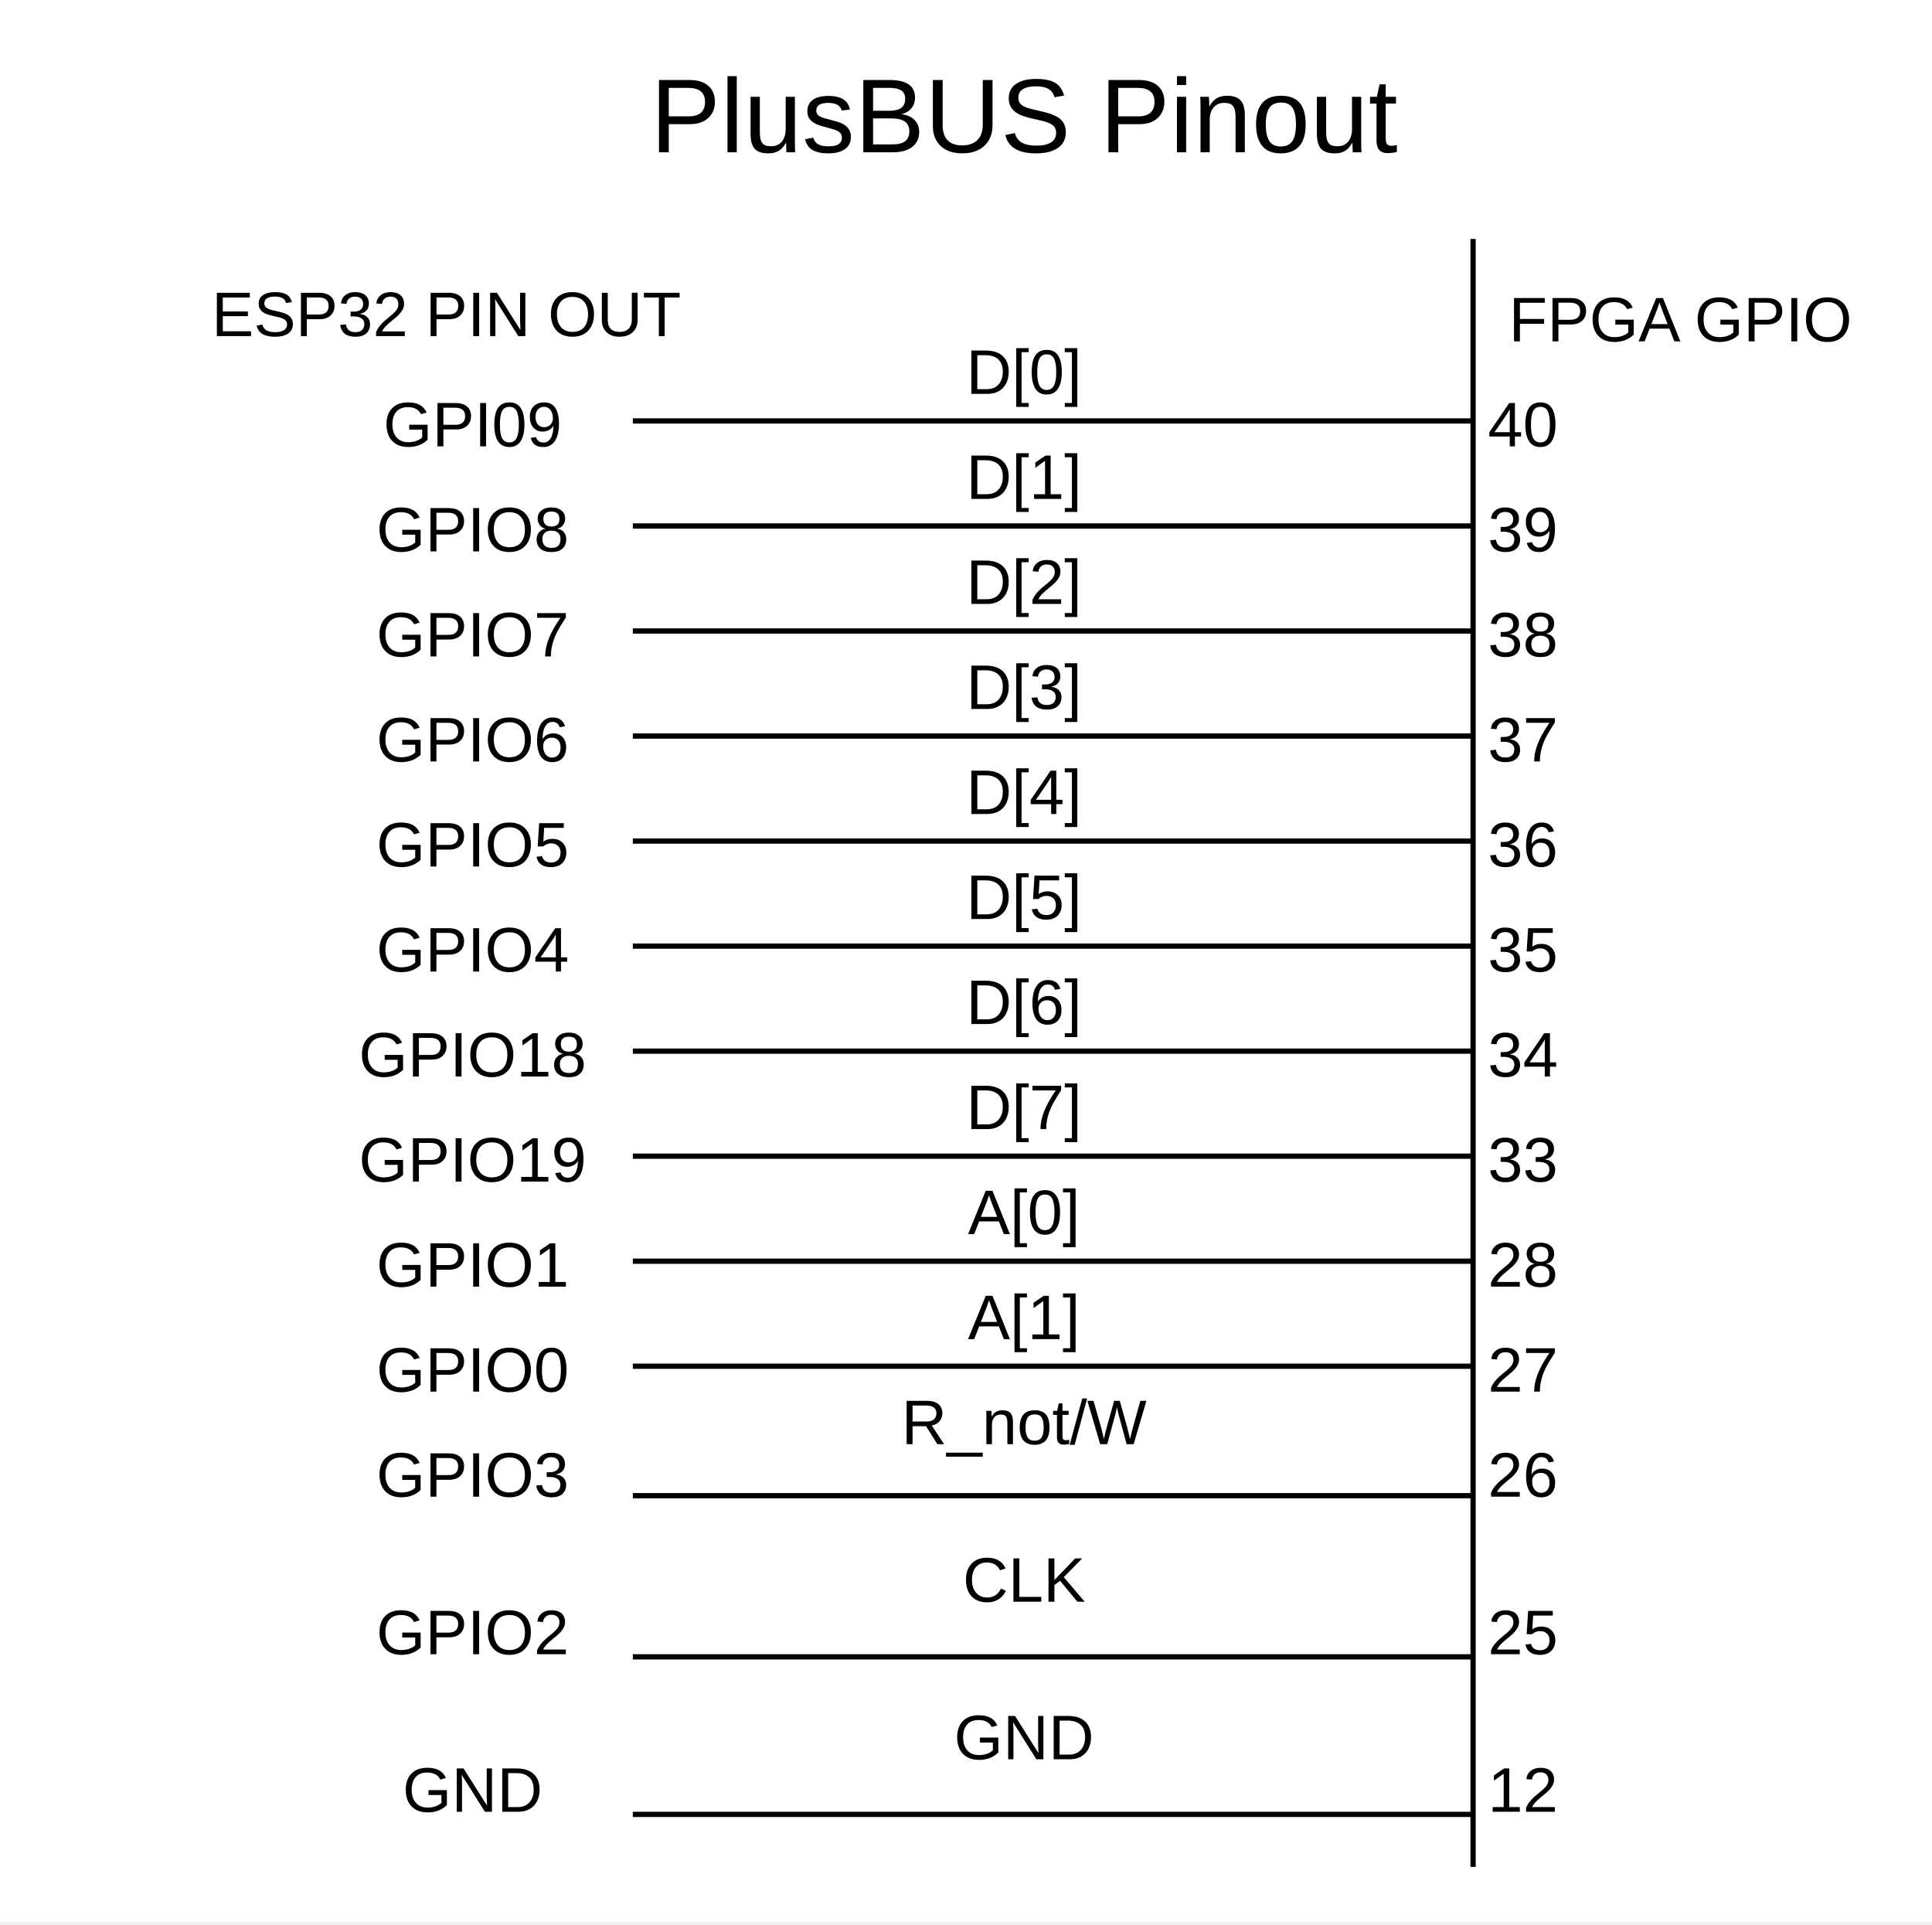
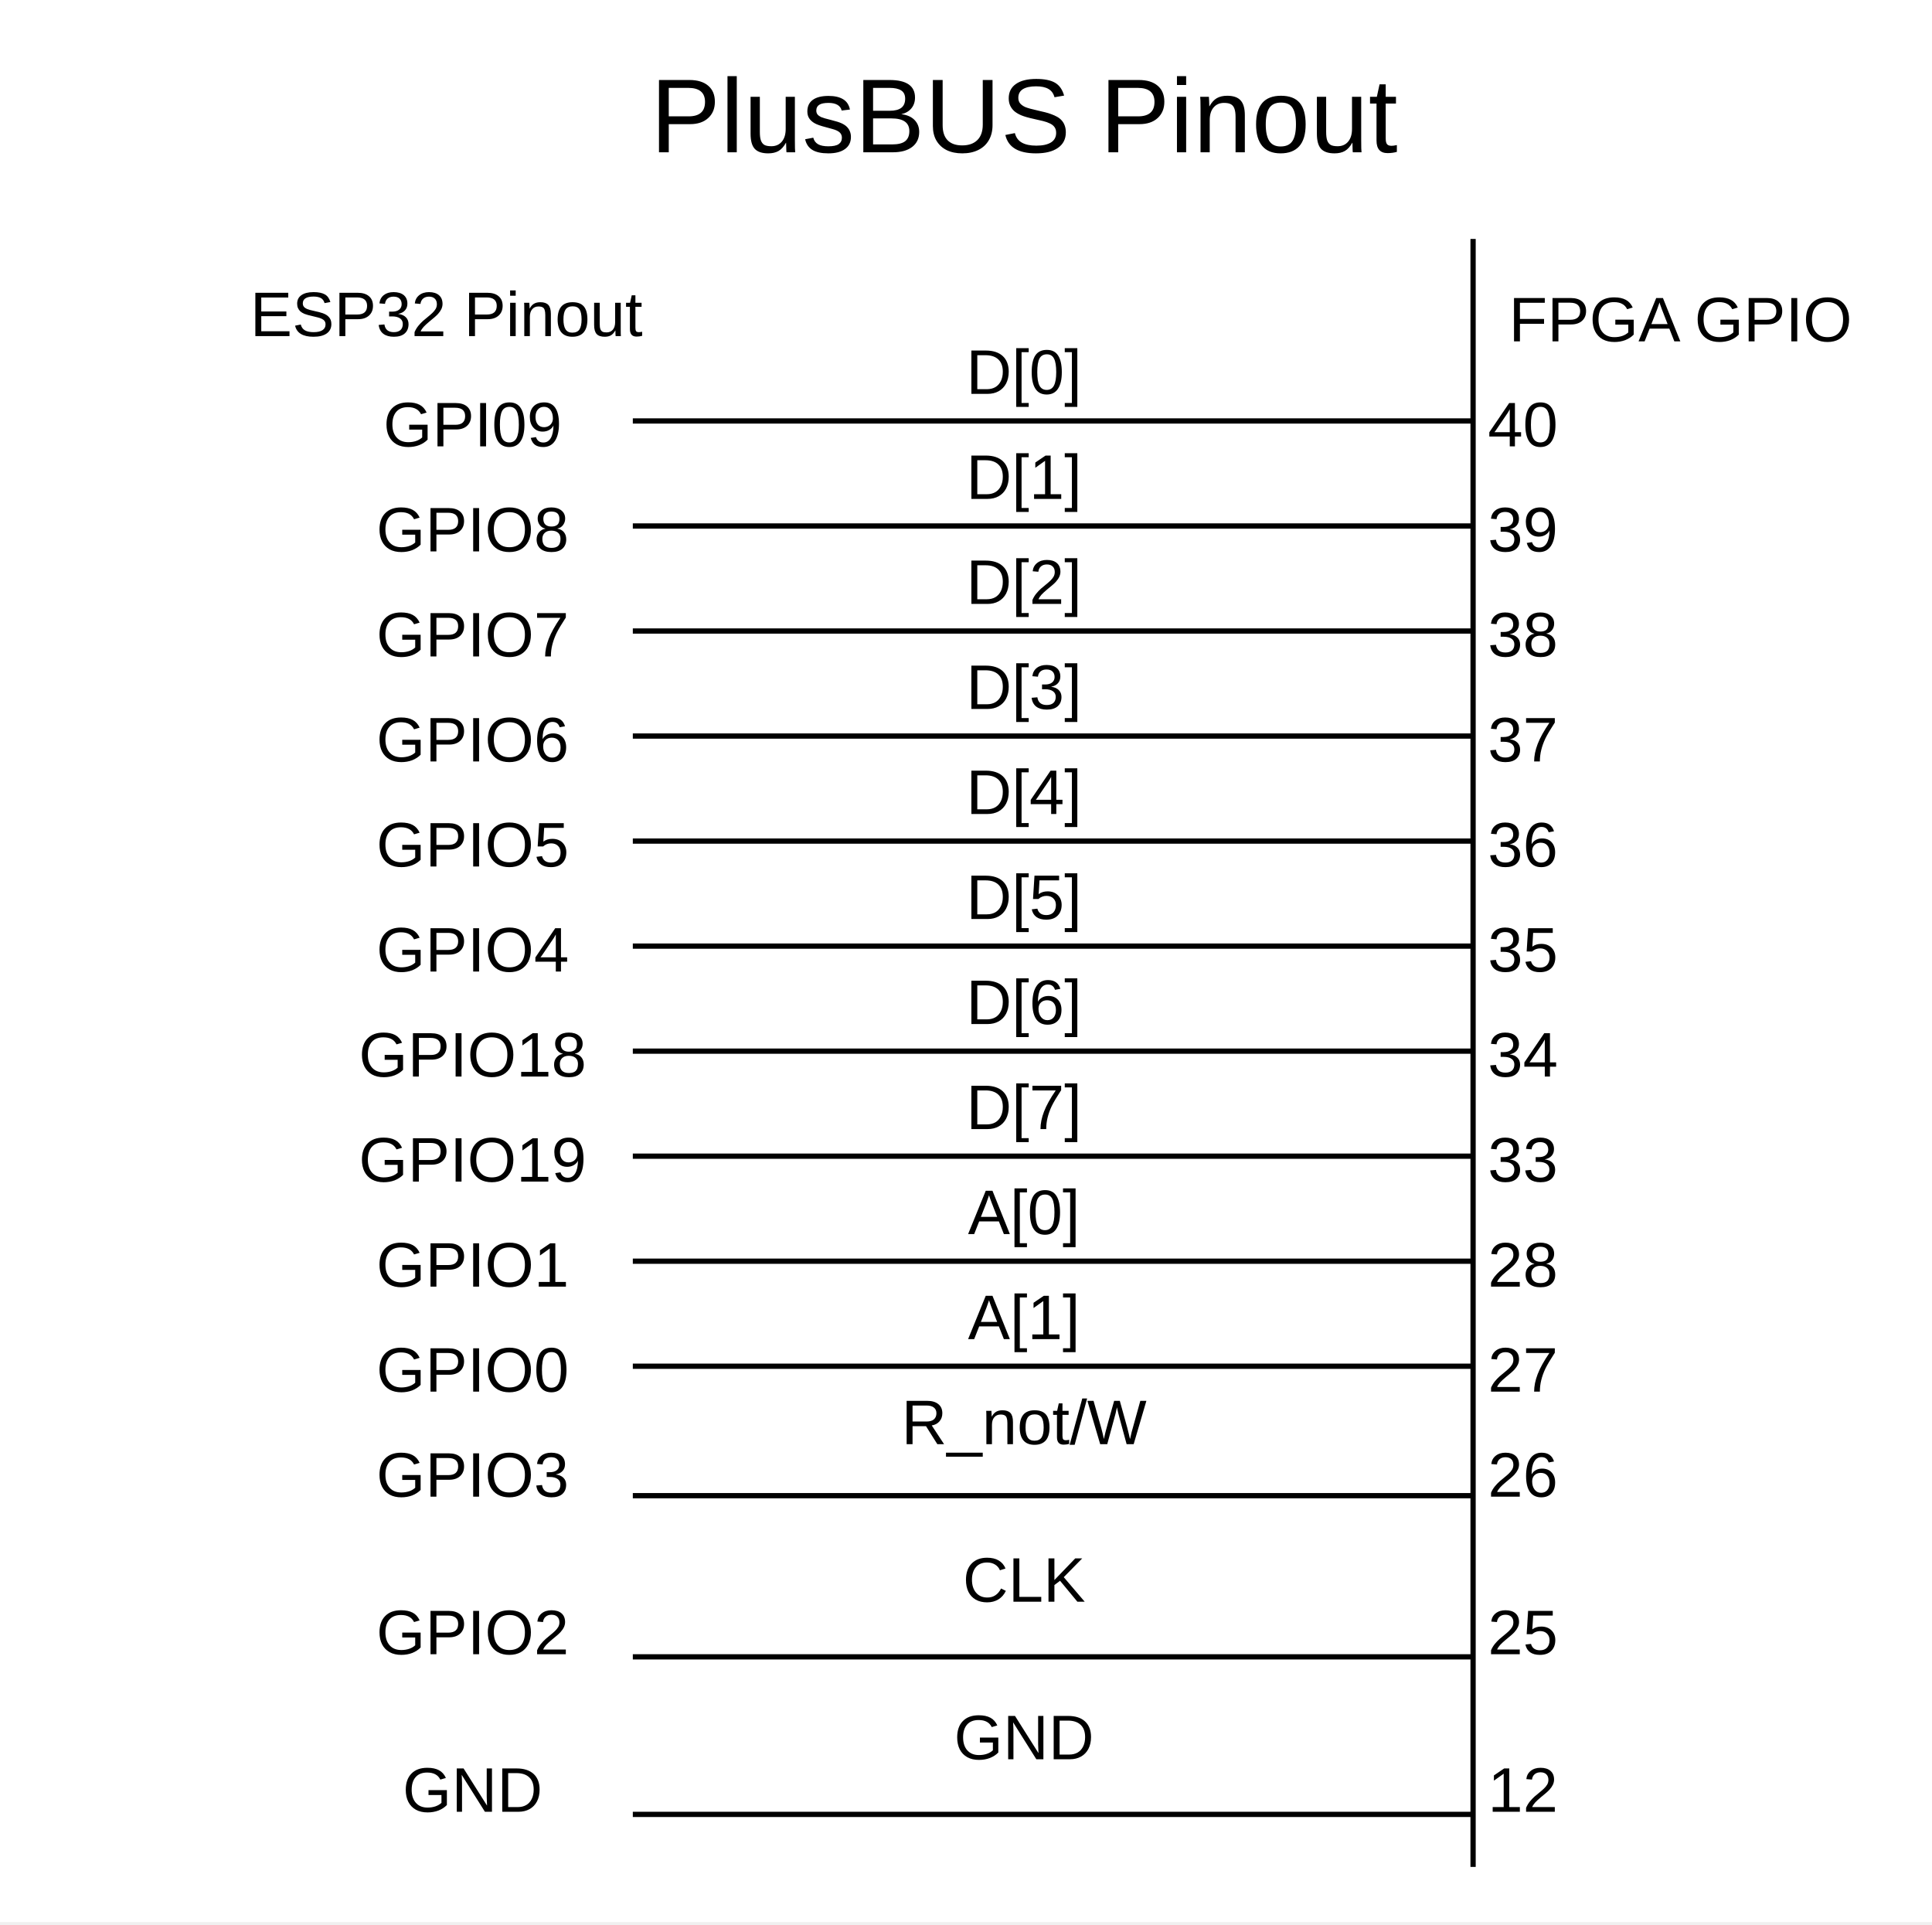
<svg xmlns="http://www.w3.org/2000/svg" version="1.1" id="svg2" width="346.56" height="345.28" viewBox="0 0 346.56 345.28">
  <defs id="defs6">
    <clipPath clipPathUnits="userSpaceOnUse" id="clipPath16">
      <path d="M 0,0 H 1083.333 V 1077.446 H 0 Z" clip-rule="evenodd" id="path14" />
    </clipPath>
    <clipPath clipPathUnits="userSpaceOnUse" id="clipPath28">
      <path d="M 0,0 H 1083.333 V 1071.558 H 0 Z" clip-rule="evenodd" id="path26" />
    </clipPath>
  </defs>
  <g id="g8" transform="matrix(0.32,0,0,0.32,0,1.1965333e-5)">
    <g id="g10">
      <g id="g12" clip-path="url(#clipPath16)">
        <g id="g18" transform="scale(2.94384)">
          <path d="M 0,0 H 368 V 366 H 0 Z" style="fill:#ffffff;fill-opacity:1;fill-rule:nonzero;stroke:none" id="path20" />
        </g>
      </g>
    </g>
    <g id="g22">
      <g id="g24" clip-path="url(#clipPath28)">
        <g id="g30" transform="matrix(2.94384,0,0,2.94384,1.47192,1.47192)">
          <path d="M 280,355 V 45" style="fill:none;stroke:#000000;stroke-width:1;stroke-linecap:butt;stroke-linejoin:miter;stroke-miterlimit:10;stroke-dasharray:none;stroke-opacity:1" id="path32" />
          <path d="M 120,315 H 280" style="fill:none;stroke:#000000;stroke-width:1;stroke-linecap:butt;stroke-linejoin:miter;stroke-miterlimit:10;stroke-dasharray:none;stroke-opacity:1" id="path34" />
          <path d="M 120,239.66 H 280" style="fill:none;stroke:#000000;stroke-width:1;stroke-linecap:butt;stroke-linejoin:miter;stroke-miterlimit:10;stroke-dasharray:none;stroke-opacity:1" id="path36" />
          <path d="M 120,259.66 H 280" style="fill:none;stroke:#000000;stroke-width:1;stroke-linecap:butt;stroke-linejoin:miter;stroke-miterlimit:10;stroke-dasharray:none;stroke-opacity:1" id="path38" />
          <path d="M 120,284.31 H 280" style="fill:none;stroke:#000000;stroke-width:1;stroke-linecap:butt;stroke-linejoin:miter;stroke-miterlimit:10;stroke-dasharray:none;stroke-opacity:1" id="path40" />
          <path d="M 120,219.66 H 280" style="fill:none;stroke:#000000;stroke-width:1;stroke-linecap:butt;stroke-linejoin:miter;stroke-miterlimit:10;stroke-dasharray:none;stroke-opacity:1" id="path42" />
          <path d="M 120,199.66 H 280" style="fill:none;stroke:#000000;stroke-width:1;stroke-linecap:butt;stroke-linejoin:miter;stroke-miterlimit:10;stroke-dasharray:none;stroke-opacity:1" id="path44" />
          <path d="M 120,179.66 H 280" style="fill:none;stroke:#000000;stroke-width:1;stroke-linecap:butt;stroke-linejoin:miter;stroke-miterlimit:10;stroke-dasharray:none;stroke-opacity:1" id="path46" />
          <path d="M 120,159.66 H 280" style="fill:none;stroke:#000000;stroke-width:1;stroke-linecap:butt;stroke-linejoin:miter;stroke-miterlimit:10;stroke-dasharray:none;stroke-opacity:1" id="path48" />
          <path d="M 120,139.66 H 280" style="fill:none;stroke:#000000;stroke-width:1;stroke-linecap:butt;stroke-linejoin:miter;stroke-miterlimit:10;stroke-dasharray:none;stroke-opacity:1" id="path50" />
          <path d="M 120,79.66 H 280" style="fill:none;stroke:#000000;stroke-width:1;stroke-linecap:butt;stroke-linejoin:miter;stroke-miterlimit:10;stroke-dasharray:none;stroke-opacity:1" id="path52" />
          <path d="M 120,99.66 H 280" style="fill:none;stroke:#000000;stroke-width:1;stroke-linecap:butt;stroke-linejoin:miter;stroke-miterlimit:10;stroke-dasharray:none;stroke-opacity:1" id="path54" />
          <path d="M 120,119.66 H 280" style="fill:none;stroke:#000000;stroke-width:1;stroke-linecap:butt;stroke-linejoin:miter;stroke-miterlimit:10;stroke-dasharray:none;stroke-opacity:1" id="path56" />
          <path d="M 120,345 H 280" style="fill:none;stroke:#000000;stroke-width:1;stroke-linecap:butt;stroke-linejoin:miter;stroke-miterlimit:10;stroke-dasharray:none;stroke-opacity:1" id="path58" />
        </g>
        <g id="g60" transform="scale(2.94384)">
          <text xml:space="preserve" transform="translate(123.8438,29)" style="font-variant:normal;font-weight:normal;font-size:20px;font-family:'Liberation Sans';-inkscape-font-specification:LiberationSans;writing-mode:lr-tb;fill:#000000;fill-opacity:1;fill-rule:nonzero;stroke:none" id="text64">
            <tspan x="0 13.34 17.783 28.906 38.906 52.246 66.689 80.029 85.586 98.926 103.369 114.492 125.615 136.738" y="0" id="tspan62">PlusBUS Pinout</tspan>
          </text>
          <text xml:space="preserve" transform="translate(183.9844,75)" style="font-variant:normal;font-weight:normal;font-size:12px;font-family:'Liberation Sans';-inkscape-font-specification:LiberationSans;writing-mode:lr-tb;fill:#000000;fill-opacity:1;fill-rule:nonzero;stroke:none" id="text68">
            <tspan x="0 8.666 12 18.674" y="0" id="tspan66">D[0]</tspan>
          </text>
          <text xml:space="preserve" transform="translate(183.9844,95)" style="font-variant:normal;font-weight:normal;font-size:12px;font-family:'Liberation Sans';-inkscape-font-specification:LiberationSans;writing-mode:lr-tb;fill:#000000;fill-opacity:1;fill-rule:nonzero;stroke:none" id="text72">
            <tspan x="0 8.666 12 18.674" y="0" id="tspan70">D[1]</tspan>
          </text>
          <text xml:space="preserve" transform="translate(183.9844,115)" style="font-variant:normal;font-weight:normal;font-size:12px;font-family:'Liberation Sans';-inkscape-font-specification:LiberationSans;writing-mode:lr-tb;fill:#000000;fill-opacity:1;fill-rule:nonzero;stroke:none" id="text76">
            <tspan x="0 8.666 12 18.674" y="0" id="tspan74">D[2]</tspan>
          </text>
          <text xml:space="preserve" transform="translate(183.9844,135)" style="font-variant:normal;font-weight:normal;font-size:12px;font-family:'Liberation Sans';-inkscape-font-specification:LiberationSans;writing-mode:lr-tb;fill:#000000;fill-opacity:1;fill-rule:nonzero;stroke:none" id="text80">
            <tspan x="0 8.666 12 18.674" y="0" id="tspan78">D[3]</tspan>
          </text>
          <text xml:space="preserve" transform="translate(183.9844,155)" style="font-variant:normal;font-weight:normal;font-size:12px;font-family:'Liberation Sans';-inkscape-font-specification:LiberationSans;writing-mode:lr-tb;fill:#000000;fill-opacity:1;fill-rule:nonzero;stroke:none" id="text84">
            <tspan x="0 8.666 12 18.674" y="0" id="tspan82">D[4]</tspan>
          </text>
          <text xml:space="preserve" transform="translate(183.9844,175)" style="font-variant:normal;font-weight:normal;font-size:12px;font-family:'Liberation Sans';-inkscape-font-specification:LiberationSans;writing-mode:lr-tb;fill:#000000;fill-opacity:1;fill-rule:nonzero;stroke:none" id="text88">
            <tspan x="0 8.666 12 18.674" y="0" id="tspan86">D[5]</tspan>
          </text>
          <text xml:space="preserve" transform="translate(183.9844,215)" style="font-variant:normal;font-weight:normal;font-size:12px;font-family:'Liberation Sans';-inkscape-font-specification:LiberationSans;writing-mode:lr-tb;fill:#000000;fill-opacity:1;fill-rule:nonzero;stroke:none" id="text92">
            <tspan x="0 8.666 12 18.674" y="0" id="tspan90">D[7]</tspan>
          </text>
          <text xml:space="preserve" transform="translate(183.9844,195)" style="font-variant:normal;font-weight:normal;font-size:12px;font-family:'Liberation Sans';-inkscape-font-specification:LiberationSans;writing-mode:lr-tb;fill:#000000;fill-opacity:1;fill-rule:nonzero;stroke:none" id="text96">
            <tspan x="0 8.666 12 18.674" y="0" id="tspan94">D[6]</tspan>
          </text>
          <text xml:space="preserve" transform="translate(184.3125,235)" style="font-variant:normal;font-weight:normal;font-size:12px;font-family:'Liberation Sans';-inkscape-font-specification:LiberationSans;writing-mode:lr-tb;fill:#000000;fill-opacity:1;fill-rule:nonzero;stroke:none" id="text100">
            <tspan x="0 8.004 11.338 18.012" y="0" id="tspan98">A[0]</tspan>
          </text>
          <text xml:space="preserve" transform="translate(184.3125,255)" style="font-variant:normal;font-weight:normal;font-size:12px;font-family:'Liberation Sans';-inkscape-font-specification:LiberationSans;writing-mode:lr-tb;fill:#000000;fill-opacity:1;fill-rule:nonzero;stroke:none" id="text104">
            <tspan x="0 8.004 11.338 18.012" y="0" id="tspan102">A[1]</tspan>
          </text>
          <text xml:space="preserve" transform="translate(171.6562,275)" style="font-variant:normal;font-weight:normal;font-size:12px;font-family:'Liberation Sans';-inkscape-font-specification:LiberationSans;writing-mode:lr-tb;fill:#000000;fill-opacity:1;fill-rule:nonzero;stroke:none" id="text108">
            <tspan x="0 8.666 15.34 22.014 28.688 32.021 35.355" y="0" id="tspan106">R_not/W</tspan>
          </text>
          <text xml:space="preserve" transform="translate(283.3125,105)" style="font-variant:normal;font-weight:normal;font-size:12px;font-family:'Liberation Sans';-inkscape-font-specification:LiberationSans;writing-mode:lr-tb;fill:#000000;fill-opacity:1;fill-rule:nonzero;stroke:none" id="text112">
            <tspan x="0 6.674" y="0" id="tspan110">39</tspan>
          </text>
          <text xml:space="preserve" transform="translate(283.3125,125)" style="font-variant:normal;font-weight:normal;font-size:12px;font-family:'Liberation Sans';-inkscape-font-specification:LiberationSans;writing-mode:lr-tb;fill:#000000;fill-opacity:1;fill-rule:nonzero;stroke:none" id="text116">
            <tspan x="0 6.674" y="0" id="tspan114">38</tspan>
          </text>
          <text xml:space="preserve" transform="translate(283.3125,145)" style="font-variant:normal;font-weight:normal;font-size:12px;font-family:'Liberation Sans';-inkscape-font-specification:LiberationSans;writing-mode:lr-tb;fill:#000000;fill-opacity:1;fill-rule:nonzero;stroke:none" id="text120">
            <tspan x="0 6.674" y="0" id="tspan118">37</tspan>
          </text>
          <text xml:space="preserve" transform="translate(283.3125,165)" style="font-variant:normal;font-weight:normal;font-size:12px;font-family:'Liberation Sans';-inkscape-font-specification:LiberationSans;writing-mode:lr-tb;fill:#000000;fill-opacity:1;fill-rule:nonzero;stroke:none" id="text124">
            <tspan x="0 6.674" y="0" id="tspan122">36</tspan>
          </text>
          <text xml:space="preserve" transform="translate(283.3125,185)" style="font-variant:normal;font-weight:normal;font-size:12px;font-family:'Liberation Sans';-inkscape-font-specification:LiberationSans;writing-mode:lr-tb;fill:#000000;fill-opacity:1;fill-rule:nonzero;stroke:none" id="text128">
            <tspan x="0 6.674" y="0" id="tspan126">35</tspan>
          </text>
          <text xml:space="preserve" transform="translate(283.3125,225)" style="font-variant:normal;font-weight:normal;font-size:12px;font-family:'Liberation Sans';-inkscape-font-specification:LiberationSans;writing-mode:lr-tb;fill:#000000;fill-opacity:1;fill-rule:nonzero;stroke:none" id="text132">
            <tspan x="0 6.674" y="0" id="tspan130">33</tspan>
          </text>
          <text xml:space="preserve" transform="translate(283.3125,205)" style="font-variant:normal;font-weight:normal;font-size:12px;font-family:'Liberation Sans';-inkscape-font-specification:LiberationSans;writing-mode:lr-tb;fill:#000000;fill-opacity:1;fill-rule:nonzero;stroke:none" id="text136">
            <tspan x="0 6.674" y="0" id="tspan134">34</tspan>
          </text>
          <text xml:space="preserve" transform="translate(283.3125,245)" style="font-variant:normal;font-weight:normal;font-size:12px;font-family:'Liberation Sans';-inkscape-font-specification:LiberationSans;writing-mode:lr-tb;fill:#000000;fill-opacity:1;fill-rule:nonzero;stroke:none" id="text140">
            <tspan x="0 6.674" y="0" id="tspan138">28</tspan>
          </text>
          <text xml:space="preserve" transform="translate(283.3125,265)" style="font-variant:normal;font-weight:normal;font-size:12px;font-family:'Liberation Sans';-inkscape-font-specification:LiberationSans;writing-mode:lr-tb;fill:#000000;fill-opacity:1;fill-rule:nonzero;stroke:none" id="text144">
            <tspan x="0 6.674" y="0" id="tspan142">27</tspan>
          </text>
          <text xml:space="preserve" transform="translate(283.3125,285)" style="font-variant:normal;font-weight:normal;font-size:12px;font-family:'Liberation Sans';-inkscape-font-specification:LiberationSans;writing-mode:lr-tb;fill:#000000;fill-opacity:1;fill-rule:nonzero;stroke:none" id="text148">
            <tspan x="0 6.674" y="0" id="tspan146">26</tspan>
          </text>
          <text xml:space="preserve" transform="translate(283.3125,345)" style="font-variant:normal;font-weight:normal;font-size:12px;font-family:'Liberation Sans';-inkscape-font-specification:LiberationSans;writing-mode:lr-tb;fill:#000000;fill-opacity:1;fill-rule:nonzero;stroke:none" id="text152">
            <tspan x="0 6.674" y="0" id="tspan150">12</tspan>
          </text>
          <text xml:space="preserve" transform="translate(283.3125,315)" style="font-variant:normal;font-weight:normal;font-size:12px;font-family:'Liberation Sans';-inkscape-font-specification:LiberationSans;writing-mode:lr-tb;fill:#000000;fill-opacity:1;fill-rule:nonzero;stroke:none" id="text156">
            <tspan x="0 6.674" y="0" id="tspan154">25</tspan>
          </text>
          <text xml:space="preserve" transform="translate(283.3125,85)" style="font-variant:normal;font-weight:normal;font-size:12px;font-family:'Liberation Sans';-inkscape-font-specification:LiberationSans;writing-mode:lr-tb;fill:#000000;fill-opacity:1;fill-rule:nonzero;stroke:none" id="text160">
            <tspan x="0 6.674" y="0" id="tspan158">40</tspan>
          </text>
          <text xml:space="preserve" transform="translate(287.3125,65)" style="font-variant:normal;font-weight:normal;font-size:12px;font-family:'Liberation Sans';-inkscape-font-specification:LiberationSans;writing-mode:lr-tb;fill:#000000;fill-opacity:1;fill-rule:nonzero;stroke:none" id="text164">
            <tspan x="0 7.33 15.334 24.668 32.01 35.344 44.678 52.682 56.016" y="0" id="tspan162">FPGA GPIO</tspan>
          </text>
          <text xml:space="preserve" transform="translate(71.65625,105)" style="font-variant:normal;font-weight:normal;font-size:12px;font-family:'Liberation Sans';-inkscape-font-specification:LiberationSans;writing-mode:lr-tb;fill:#000000;fill-opacity:1;fill-rule:nonzero;stroke:none" id="text168">
            <tspan x="0 9.334 17.338 20.672 30.006" y="0" id="tspan166">GPIO8</tspan>
          </text>
          <text xml:space="preserve" transform="translate(71.65625,125)" style="font-variant:normal;font-weight:normal;font-size:12px;font-family:'Liberation Sans';-inkscape-font-specification:LiberationSans;writing-mode:lr-tb;fill:#000000;fill-opacity:1;fill-rule:nonzero;stroke:none" id="text172">
            <tspan x="0 9.334 17.338 20.672 30.006" y="0" id="tspan170">GPIO7</tspan>
          </text>
          <text xml:space="preserve" transform="translate(71.65625,145)" style="font-variant:normal;font-weight:normal;font-size:12px;font-family:'Liberation Sans';-inkscape-font-specification:LiberationSans;writing-mode:lr-tb;fill:#000000;fill-opacity:1;fill-rule:nonzero;stroke:none" id="text176">
            <tspan x="0 9.334 17.338 20.672 30.006" y="0" id="tspan174">GPIO6</tspan>
          </text>
          <text xml:space="preserve" transform="translate(71.65625,165)" style="font-variant:normal;font-weight:normal;font-size:12px;font-family:'Liberation Sans';-inkscape-font-specification:LiberationSans;writing-mode:lr-tb;fill:#000000;fill-opacity:1;fill-rule:nonzero;stroke:none" id="text180">
            <tspan x="0 9.334 17.338 20.672 30.006" y="0" id="tspan178">GPIO5</tspan>
          </text>
          <text xml:space="preserve" transform="translate(71.65625,185)" style="font-variant:normal;font-weight:normal;font-size:12px;font-family:'Liberation Sans';-inkscape-font-specification:LiberationSans;writing-mode:lr-tb;fill:#000000;fill-opacity:1;fill-rule:nonzero;stroke:none" id="text184">
            <tspan x="0 9.334 17.338 20.672 30.006" y="0" id="tspan182">GPIO4</tspan>
          </text>
          <text xml:space="preserve" transform="translate(68.3125,225)" style="font-variant:normal;font-weight:normal;font-size:12px;font-family:'Liberation Sans';-inkscape-font-specification:LiberationSans;writing-mode:lr-tb;fill:#000000;fill-opacity:1;fill-rule:nonzero;stroke:none" id="text188">
            <tspan x="0 9.334 17.338 20.672 30.006 36.68" y="0" id="tspan186">GPIO19</tspan>
          </text>
          <text xml:space="preserve" transform="translate(68.3125,205)" style="font-variant:normal;font-weight:normal;font-size:12px;font-family:'Liberation Sans';-inkscape-font-specification:LiberationSans;writing-mode:lr-tb;fill:#000000;fill-opacity:1;fill-rule:nonzero;stroke:none" id="text192">
            <tspan x="0 9.334 17.338 20.672 30.006 36.68" y="0" id="tspan190">GPIO18</tspan>
          </text>
          <text xml:space="preserve" transform="translate(71.65625,245)" style="font-variant:normal;font-weight:normal;font-size:12px;font-family:'Liberation Sans';-inkscape-font-specification:LiberationSans;writing-mode:lr-tb;fill:#000000;fill-opacity:1;fill-rule:nonzero;stroke:none" id="text196">
            <tspan x="0 9.334 17.338 20.672 30.006" y="0" id="tspan194">GPIO1</tspan>
          </text>
          <text xml:space="preserve" transform="translate(71.65625,265)" style="font-variant:normal;font-weight:normal;font-size:12px;font-family:'Liberation Sans';-inkscape-font-specification:LiberationSans;writing-mode:lr-tb;fill:#000000;fill-opacity:1;fill-rule:nonzero;stroke:none" id="text200">
            <tspan x="0 9.334 17.338 20.672 30.006" y="0" id="tspan198">GPIO0</tspan>
          </text>
          <text xml:space="preserve" transform="translate(71.65625,285)" style="font-variant:normal;font-weight:normal;font-size:12px;font-family:'Liberation Sans';-inkscape-font-specification:LiberationSans;writing-mode:lr-tb;fill:#000000;fill-opacity:1;fill-rule:nonzero;stroke:none" id="text204">
            <tspan x="0 9.334 17.338 20.672 30.006" y="0" id="tspan202">GPIO3</tspan>
          </text>
          <text xml:space="preserve" transform="translate(76.65625,345)" style="font-variant:normal;font-weight:normal;font-size:12px;font-family:'Liberation Sans';-inkscape-font-specification:LiberationSans;writing-mode:lr-tb;fill:#000000;fill-opacity:1;fill-rule:nonzero;stroke:none" id="text208">
            <tspan x="0 9.334 18" y="0" id="tspan206">GND</tspan>
          </text>
          <text xml:space="preserve" transform="translate(71.65625,315)" style="font-variant:normal;font-weight:normal;font-size:12px;font-family:'Liberation Sans';-inkscape-font-specification:LiberationSans;writing-mode:lr-tb;fill:#000000;fill-opacity:1;fill-rule:nonzero;stroke:none" id="text212">
            <tspan x="0 9.334 17.338 20.672 30.006" y="0" id="tspan210">GPIO2</tspan>
          </text>
          <text xml:space="preserve" transform="translate(72.98438,85)" style="font-variant:normal;font-weight:normal;font-size:12px;font-family:'Liberation Sans';-inkscape-font-specification:LiberationSans;writing-mode:lr-tb;fill:#000000;fill-opacity:1;fill-rule:nonzero;stroke:none" id="text216">
            <tspan x="0 9.334 17.338 20.672 27.346" y="0" id="tspan214">GPI09</tspan>
          </text>
        </g>
        <g id="g218" transform="scale(2.94387)">
-           <text xml:space="preserve" transform="translate(40.3125,64)" style="font-variant:normal;font-weight:normal;font-size:12px;font-family:'Liberation Sans';-inkscape-font-specification:LiberationSans;writing-mode:lr-tb;fill:#000000;fill-opacity:1;fill-rule:nonzero;stroke:none" id="text222">
-             <tspan x="0 8.004 16.008 24.012 30.686 37.359 40.693 48.697 52.031 60.697 64.031 73.365 82.031" y="0" id="tspan220">ESP32 PIN OUT</tspan>
+           <text xml:space="preserve" transform="translate(47.64062,64)" style="font-variant:normal;font-weight:normal;font-size:12px;font-family:'Liberation Sans';-inkscape-font-specification:LiberationSans;writing-mode:lr-tb;fill:#000000;fill-opacity:1;fill-rule:nonzero;stroke:none" id="text222">
+             <tspan x="0 8.004 16.008 24.012 30.686 37.359 40.693 48.697 51.363 58.037 64.711 71.385" y="0" id="tspan220">ESP32 Pinout</tspan>
          </text>
        </g>
        <g id="g224" transform="scale(2.94384)">
          <text xml:space="preserve" transform="translate(183.3281,305)" style="font-variant:normal;font-weight:normal;font-size:12px;font-family:'Liberation Sans';-inkscape-font-specification:LiberationSans;writing-mode:lr-tb;fill:#000000;fill-opacity:1;fill-rule:nonzero;stroke:none" id="text228">
            <tspan x="0 8.666 15.34" y="0" id="tspan226">CLK</tspan>
          </text>
          <text xml:space="preserve" transform="translate(181.6562,335)" style="font-variant:normal;font-weight:normal;font-size:12px;font-family:'Liberation Sans';-inkscape-font-specification:LiberationSans;writing-mode:lr-tb;fill:#000000;fill-opacity:1;fill-rule:nonzero;stroke:none" id="text232">
            <tspan x="0 9.334 18" y="0" id="tspan230">GND</tspan>
          </text>
        </g>
      </g>
    </g>
  </g>
</svg>
